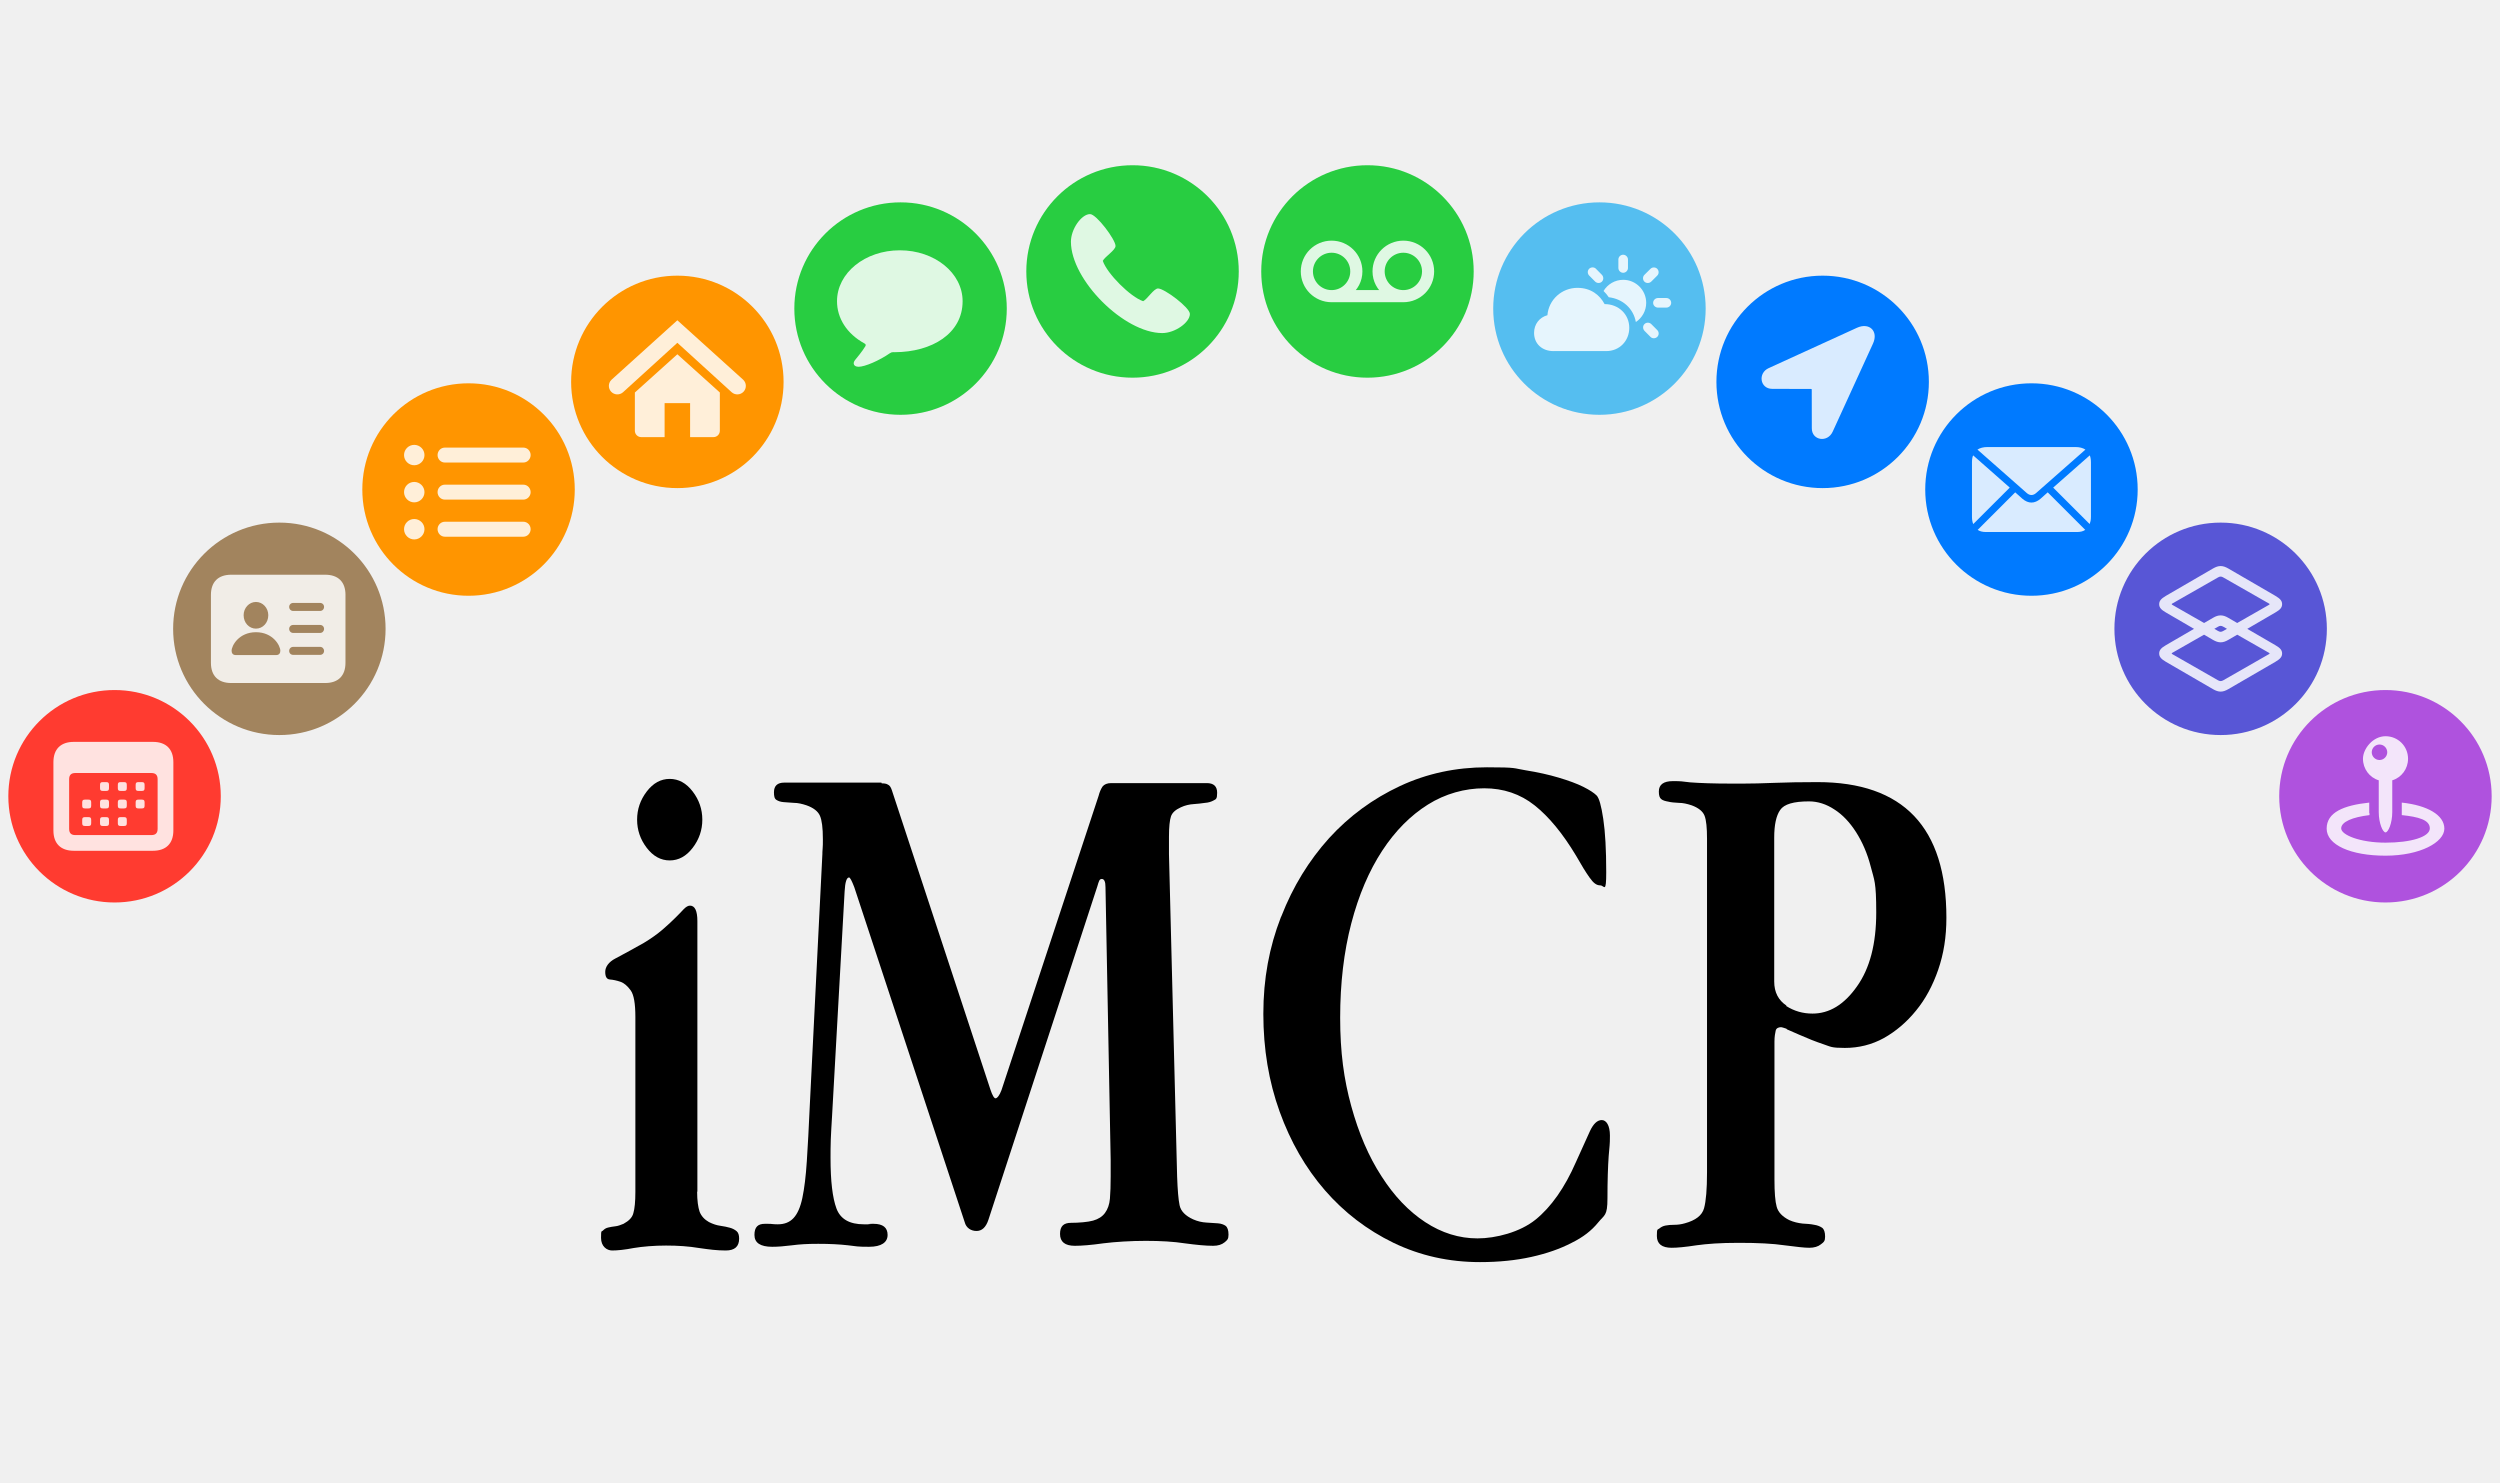
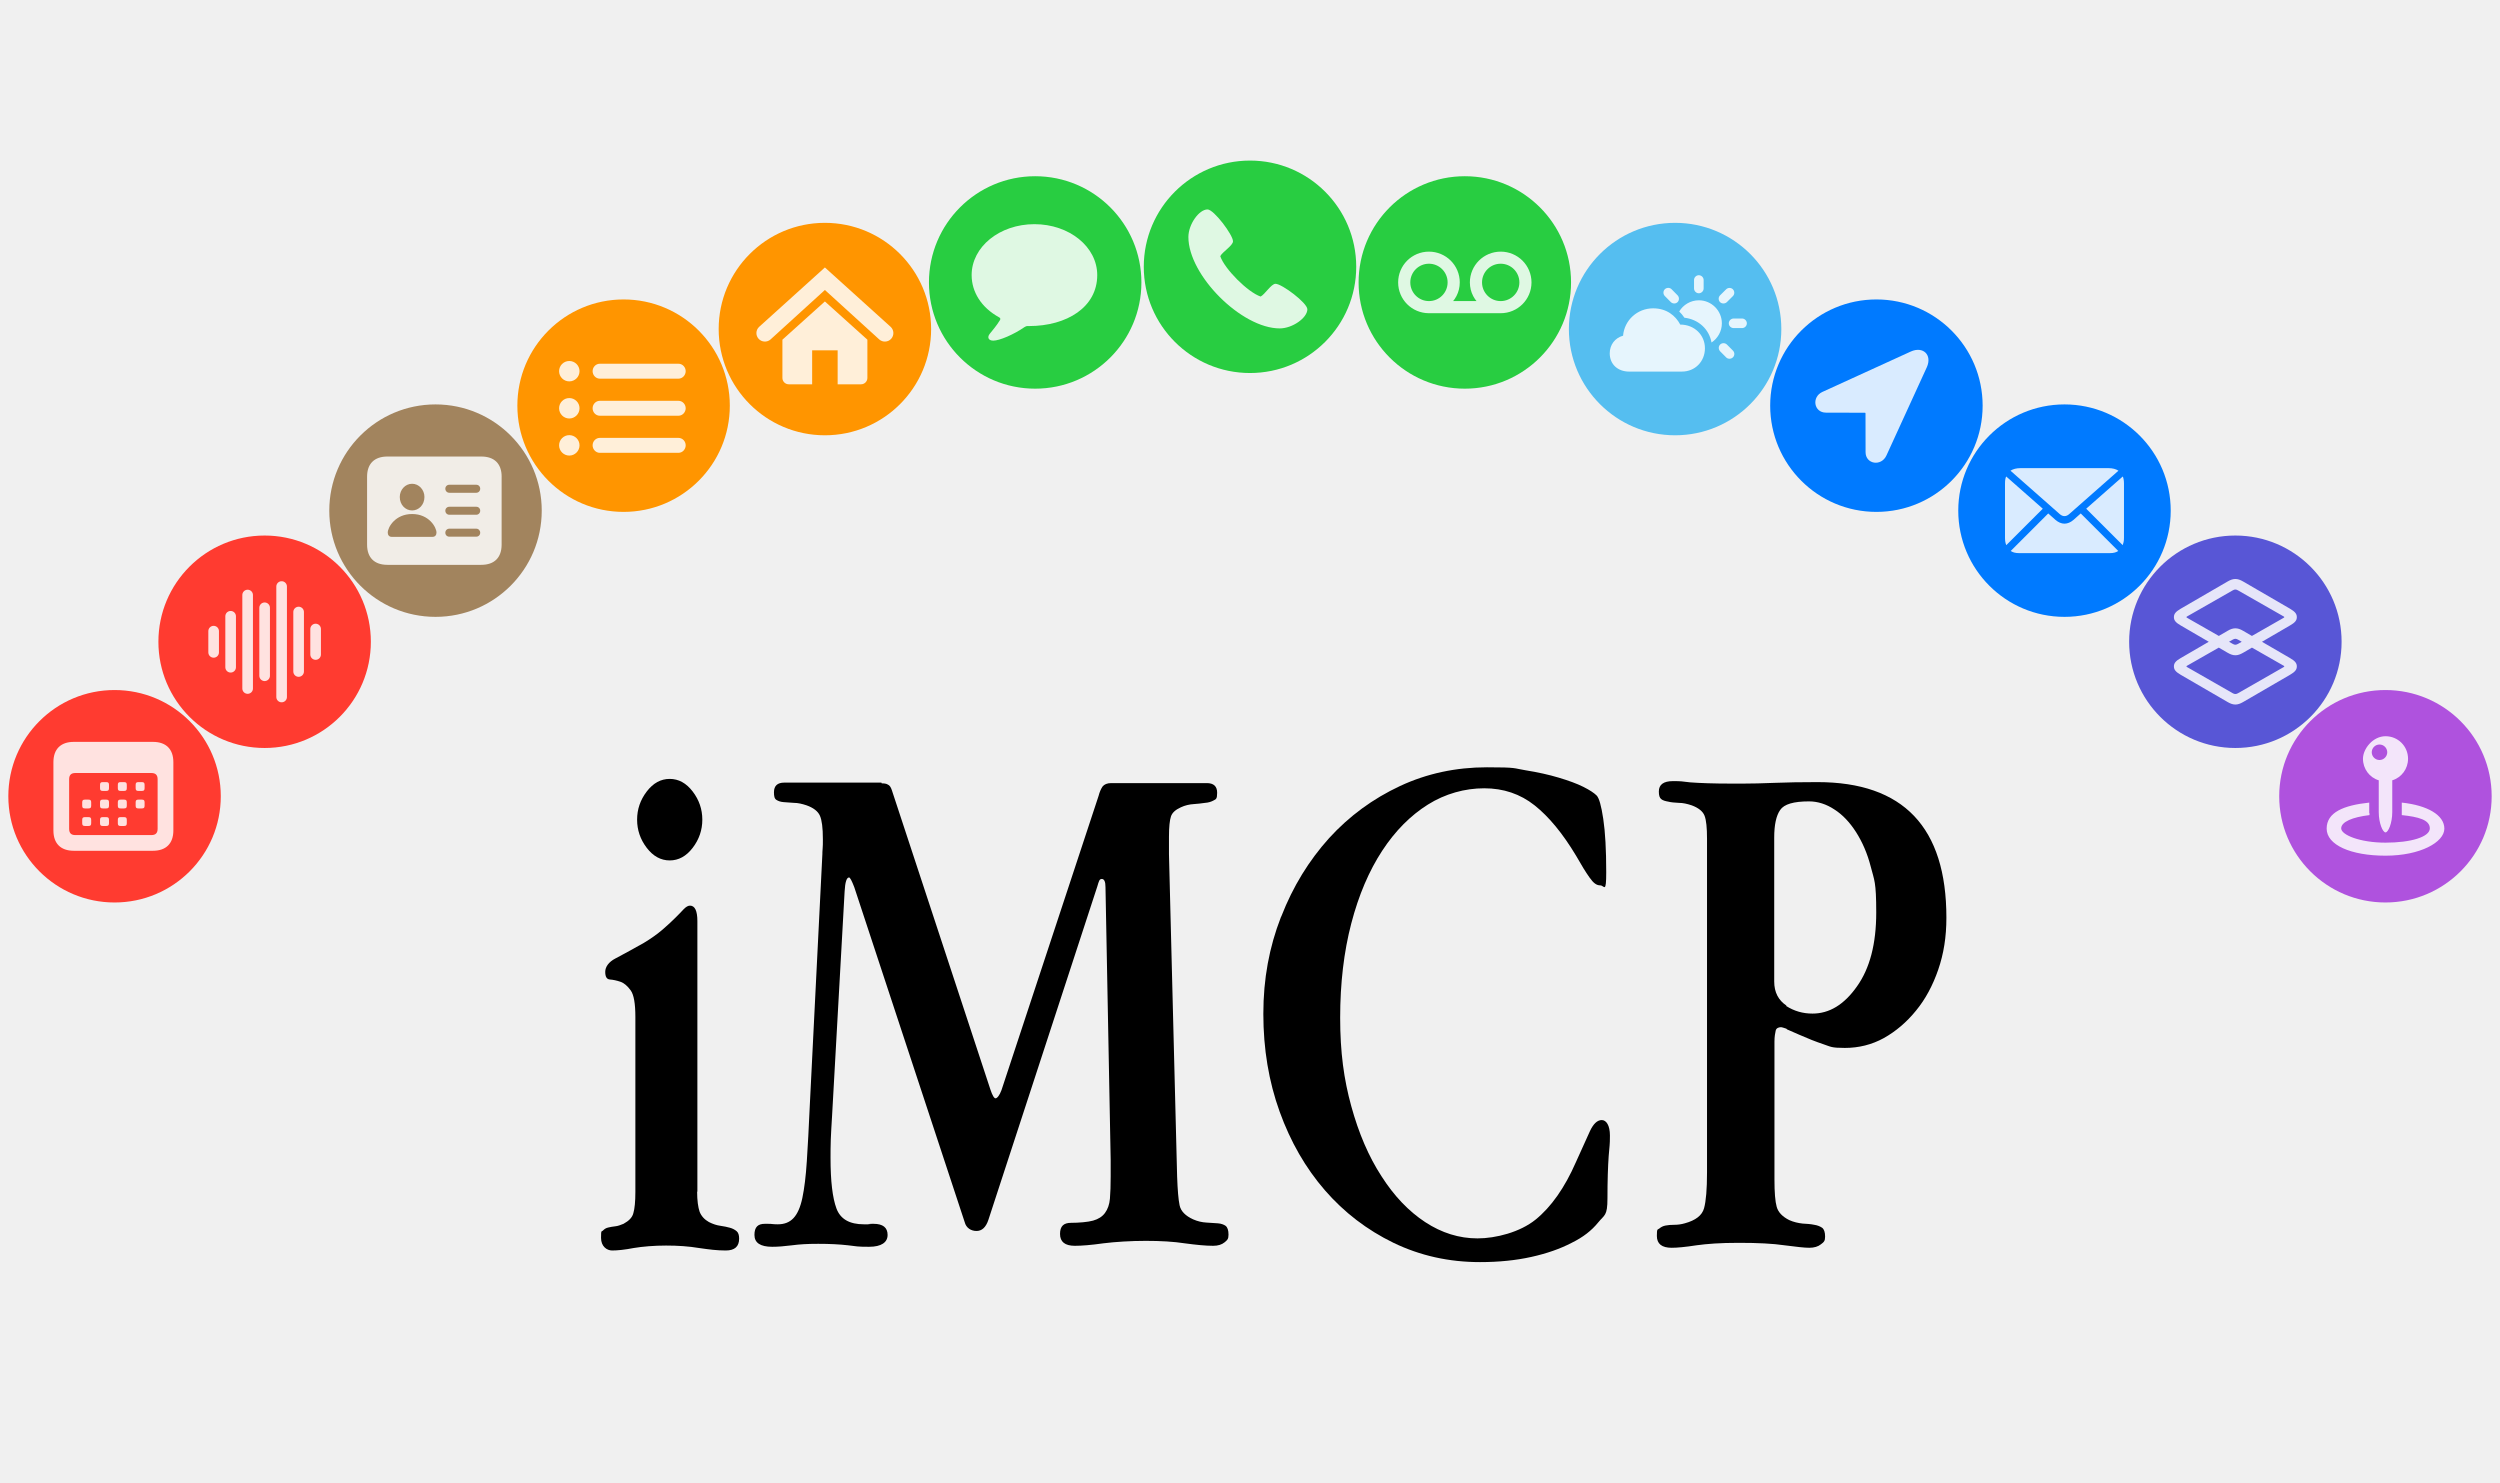
<svg xmlns="http://www.w3.org/2000/svg" viewBox="0 0 1012 600">
  <g fill="#000">
    <path d="M282.2,482.4c0,3.6.4,6.3,1,8.1.7,1.8,2,3.2,3.8,4.2,1.6.8,3.1,1.3,4.6,1.5s2.8.5,3.9.8,2,.8,2.7,1.4,1,1.6,1,3c0,3.2-1.8,4.8-5.4,4.8s-6.6-.4-10.8-1c-4.2-.7-8.6-1-13.4-1s-9.5.4-13.1,1c-3.6.7-6.5,1-8.7,1s-4.5-1.7-4.5-5.1.2-2.4.8-3,1.2-1,2.1-1.2c.9-.2,1.9-.4,2.9-.5s2.1-.5,3.3-1c2.2-1.2,3.6-2.6,4-4.4.5-1.7.8-4.5.8-8.5v-70.8c0-5.4-.6-9-1.9-10.8s-2.7-3-4.2-3.5-2.9-.8-4.2-.9-1.9-1.1-1.9-3.1,1.4-4,4.1-5.4,6.5-3.5,11.5-6.3c3-1.8,5.5-3.6,7.6-5.4,2.1-1.8,3.8-3.4,5.2-4.8,1.4-1.4,2.5-2.5,3.4-3.5.9-.9,1.7-1.4,2.5-1.4,2,0,3,2.1,3,6.3v109.5ZM280.4,320.4c2.6,3.4,3.9,7.2,3.9,11.4s-1.3,8-3.9,11.4-5.7,5.1-9.3,5.1-6.7-1.7-9.3-5.1c-2.6-3.4-3.9-7.2-3.9-11.4s1.3-8,3.9-11.4,5.7-5.1,9.3-5.1,6.7,1.7,9.3,5.1Z" />
    <path d="M356.9,317.1c1,0,1.9.1,2.5.5.7.3,1.2,1,1.6,2.2l39.9,121.2c.8,2.4,1.5,3.6,2.1,3.6s1.6-1.1,2.4-3.3l39.3-119.1c.4-1.6,1-2.9,1.6-3.8.7-.9,1.9-1.4,3.5-1.4h38.7c2.8,0,4.2,1.3,4.2,3.9s-.5,2.6-1.4,3.1-2,.9-3.5,1c-1.4.2-3,.4-4.6.5-1.7.1-3.5.5-5.2,1.3-2.2,1-3.5,2.2-4,3.7-.5,1.5-.8,4.2-.8,8.2v7.1l3.3,130.5c.2,5.4.5,9.2,1,11.6.5,2.4,2.4,4.3,5.5,5.7,1.8.8,3.6,1.2,5.4,1.3s3.4.2,4.6.3c1.3.1,2.4.5,3.1,1,.8.6,1.2,1.8,1.2,3.6s-.5,2.2-1.6,3.1-2.6,1.4-4.6,1.4c-3.2,0-7-.4-11.5-1-4.5-.7-9.8-1-15.8-1s-12.4.4-17.2,1c-4.9.7-8.8,1-11.5,1-4,0-6-1.6-6-4.8s1.5-4.5,4.5-4.5,6.8-.3,8.9-.9c2.1-.6,3.7-1.6,4.8-3.1,1.1-1.5,1.8-3.4,2-5.8s.3-5.4.3-8.9v-6.9l-2.1-110.3c0-2.2-.5-3.3-1.5-3.3s-1.2,1-1.8,3l-44.1,135c-1,3-2.6,4.5-4.8,4.5s-4.2-1.2-4.8-3.6l-44.7-135.6c-1-2.6-1.7-3.9-2.1-3.9-1,0-1.6,1.9-1.8,5.7l-5.1,91.2c-.2,3.4-.4,6.5-.5,9.2-.1,2.8-.1,5.3-.1,7.5,0,9.3.8,16.1,2.4,20.4,1.6,4.3,5.3,6.4,11.1,6.4s1.2,0,1.8-.1c.6-.1,1.3-.1,2.1-.1,3.8,0,5.7,1.5,5.7,4.5s-2.5,4.8-7.5,4.8-5-.2-8.5-.6-7.5-.6-12.1-.6-7.5.2-10.6.6-5.8.6-8,.6c-4.8,0-7.2-1.6-7.2-4.8s1.4-4.5,4.2-4.5,2.2,0,3.1.1,1.6.1,2.2.1c2.6,0,4.7-.8,6.3-2.5,1.6-1.7,2.8-4.4,3.6-8.2.8-3.8,1.4-8.7,1.8-14.8s.8-13.5,1.2-22.5l5.1-101.9c0-.4,0-1.1.1-2.1s.1-2.3.1-3.9c0-4.6-.4-7.7-1.2-9.5-.8-1.8-2.6-3.2-5.4-4.2-1.8-.6-3.5-1-5.1-1-1.6-.1-3-.2-4.2-.3-1.2-.1-2.1-.4-2.9-.9s-1-1.5-1-3.1c0-2.6,1.4-3.9,4.2-3.9h39.3Z" />
    <path d="M518.7,370.9c4.7-12.1,11.2-22.6,19.3-31.6,8.2-9,17.8-16,28.7-21.1s22.7-7.6,35.2-7.6,10.6.4,15.6,1.2,9.5,1.8,13.5,3,7.3,2.4,9.9,3.7c2.6,1.3,4.4,2.5,5.4,3.5s1.9,4.1,2.7,9.5c.8,5.3,1.2,12.5,1.2,21.5s-.8,5.4-2.4,5.4-2.8-1-4.3-3.1-3.3-5-5.5-8.9c-5.4-9-11-15.8-16.8-20.4s-12.6-6.9-20.4-6.9-15.8,2.2-22.8,6.6c-7,4.4-13.2,10.6-18.5,18.7s-9.5,17.9-12.5,29.4-4.5,24.2-4.5,38.2,1.5,24.9,4.5,35.8,7,20.3,12.2,28.3c5.1,8,11,14.2,17.7,18.6s13.8,6.6,21.2,6.6,17.2-2.5,23.5-7.6,11.8-12.9,16.3-23.2c2.4-5.4,4.3-9.6,5.7-12.6s3-4.5,4.8-4.5,3.3,2.1,3.3,6.3-.2,4-.5,8.2-.5,10-.5,17.2-1.2,6.6-3.8,9.8-6,5.9-10.7,8.2c-4.6,2.4-10,4.3-16.3,5.7-6.3,1.4-13.2,2.1-20.8,2.1-12.6,0-24.2-2.6-35-7.8-10.7-5.2-20-12.3-27.8-21.3s-13.9-19.6-18.3-31.8c-4.4-12.2-6.6-25.4-6.6-39.6s2.4-27,7.1-39.1h0Z" />
    <path d="M723.1,416.4c-1.2-.4-1.9-.6-2.1-.6-1.2,0-2,.5-2.2,1.4s-.5,2.4-.5,4.4v55.9c0,5.2.3,8.9.9,11,.6,2.2,2.3,4,5.1,5.4,1.8.8,3.6,1.2,5.4,1.4,1.8.1,3.3.2,4.7.5,1.3.2,2.3.6,3.2,1.2.8.6,1.2,1.8,1.2,3.6s-.5,2.2-1.7,3.1c-1.1.9-2.7,1.4-4.7,1.4s-5.3-.4-10-1c-4.7-.7-10.8-1-18.5-1s-12.8.4-17.2,1c-4.5.7-7.8,1-10,1-4,0-6-1.6-6-4.8s.3-2.4,1-3,1.5-1,2.5-1.2,2.2-.3,3.6-.3,2.8-.2,4.2-.6c4.4-1.2,7-3.2,7.8-6.1.8-2.9,1.2-7.7,1.2-14.5v-135.1c0-4.4-.3-7.5-1-9.3-.7-1.8-2.5-3.2-5.2-4.2-1.8-.6-3.5-1-5.2-1-1.7-.1-3.2-.2-4.3-.5-1.2-.2-2.2-.5-2.8-1-.7-.5-1-1.5-1-3.1,0-2.8,1.9-4.2,5.7-4.2s3.2.1,7,.5c3.9.3,9.5.5,16.7.5h4.8c3.4,0,7.6-.1,12.6-.3,5-.2,10.8-.3,17.4-.3,34.8,0,52.2,18.3,52.2,54.9c0,7.8-1.1,14.6-3.3,21s-5.2,12-9,16.6c-3.8,4.7-8.2,8.4-13,11.1-4.9,2.7-10.2,4-15.8,4s-5.7-.5-8.7-1.5-6.3-2.3-9.9-3.9l-4.8-2.1h0ZM723,407.2c3.3,2.1,6.8,3.1,10.7,3.1,6.8,0,12.8-3.6,18-11,5.2-7.3,7.8-17.2,7.8-29.9s-.8-13-2.2-18.5-3.5-10.2-6-14.1-5.4-7-8.7-9.1c-3.3-2.2-6.8-3.3-10.3-3.3-6.2,0-10.1,1.1-11.7,3.5-1.6,2.3-2.4,6-2.4,11.2v58.2c0,4.4,1.7,7.6,5,9.8Z" />
  </g>
  <svg version="1.1" viewBox="0 0 100 100" x="3.373" y="279.327" width="86" height="86">
    <circle fill="#FF3B30" cx="50" cy="50" r="50" />
    <g fill="#fff" fill-opacity="0.85">
      <path d="M30.83,75.66h37.23c6.18,0,9.62-3.42,9.62-9.56v-32.15c0-6.14-3.44-9.55-9.62-9.55H30.83c-6.17,0-9.61,3.4-9.61,9.55v32.15c0,6.15,3.44,9.56,9.61,9.56ZM31.52,68.27c-1.92,0-2.9-.9-2.9-2.94v-23.34c0-2.03.99-2.93,2.9-2.93h35.83c1.91,0,2.92.89,2.92,2.93v23.34c0,2.05-1.01,2.94-2.92,2.94H31.52ZM44.49,47.49h1.55c1,0,1.34-.31,1.34-1.3v-1.55c0-.99-.34-1.3-1.34-1.3h-1.55c-.99,0-1.33.31-1.33,1.3v1.55c0,.99.34,1.3,1.33,1.3ZM52.86,47.49h1.57c.99,0,1.33-.31,1.33-1.3v-1.55c0-.99-.34-1.3-1.33-1.3h-1.57c-.98,0-1.32.31-1.32,1.3v1.55c0,.99.34,1.3,1.32,1.3ZM61.25,47.49h1.57c.98,0,1.32-.31,1.32-1.3v-1.55c0-.99-.35-1.3-1.32-1.3h-1.57c-.98,0-1.32.31-1.32,1.3v1.55c0,.99.35,1.3,1.32,1.3ZM36.11,55.73h1.57c.98,0,1.32-.31,1.32-1.28v-1.57c0-.99-.35-1.3-1.32-1.3h-1.57c-.98,0-1.34.31-1.34,1.3v1.57c0,.98.36,1.28,1.34,1.28ZM44.49,55.73h1.55c1,0,1.34-.31,1.34-1.28v-1.57c0-.99-.34-1.3-1.34-1.3h-1.55c-.99,0-1.33.31-1.33,1.3v1.57c0,.98.34,1.28,1.33,1.28ZM52.86,55.73h1.57c.99,0,1.33-.31,1.33-1.28v-1.57c0-.99-.34-1.3-1.33-1.3h-1.57c-.98,0-1.32.31-1.32,1.3v1.57c0,.98.34,1.28,1.32,1.28ZM61.25,55.73h1.57c.98,0,1.32-.31,1.32-1.28v-1.57c0-.99-.35-1.3-1.32-1.3h-1.57c-.98,0-1.32.31-1.32,1.3v1.57c0,.98.35,1.28,1.32,1.28ZM36.11,63.99h1.57c.98,0,1.32-.32,1.32-1.3v-1.57c0-.99-.35-1.3-1.32-1.3h-1.57c-.98,0-1.34.31-1.34,1.3v1.57c0,.98.36,1.3,1.34,1.3ZM44.49,63.99h1.55c1,0,1.34-.32,1.34-1.3v-1.57c0-.99-.34-1.3-1.34-1.3h-1.55c-.99,0-1.33.31-1.33,1.3v1.57c0,.98.34,1.3,1.33,1.3ZM52.86,63.99h1.57c.99,0,1.33-.32,1.33-1.3v-1.57c0-.99-.34-1.3-1.33-1.3h-1.57c-.98,0-1.32.31-1.32,1.3v1.57c0,.98.34,1.3,1.32,1.3Z" />
    </g>
  </svg>
-   <svg version="1.1" viewBox="0 0 100 100" x="70.084" y="211.550" width="86" height="86">
+   <svg viewBox="0 0 100 100" x="64.122" y="216.785" width="86" height="86">
+     <circle fill="#ff3b30" cx="50" cy="50" r="50" />
+     <g stroke="#fff" stroke-opacity="0.85" stroke-width="5" stroke-linecap="round">
+       <path d="M26 45V55M34 38V62M42 28V72M50 34V66M58 24V76M66 36V64M74 44V56" />
+     </g>
+   </svg>
+   <svg version="1.1" viewBox="0 0 100 100" x="133.295" y="163.707" width="86" height="86">
    <circle fill="#a2845e" cx="50" cy="50" r="50" />
    <g fill="#fff" fill-opacity="0.85">
      <path class="st1" d="M81.12,34.03v31.97c0,6.1-3.41,9.51-9.57,9.51H27.35c-6.14,0-9.56-3.4-9.56-9.51v-31.97c0-6.11,3.42-9.5,9.56-9.5h44.21c6.16,0,9.57,3.39,9.57,9.5ZM27.52,60.35c0,1.1.64,1.99,1.84,1.99h19.25c1.22,0,1.85-.89,1.85-1.99,0-2.48-3.49-8.76-11.47-8.76s-11.47,6.27-11.47,8.76ZM56.53,58.49c-1.11,0-1.91.84-1.91,1.91s.8,1.86,1.91,1.86h12.64c1.07,0,1.87-.8,1.87-1.86s-.8-1.91-1.87-1.91h-12.64ZM56.53,48.17c-1.11,0-1.91.82-1.91,1.86s.8,1.91,1.91,1.91h12.64c1.07,0,1.87-.84,1.87-1.91s-.8-1.86-1.87-1.86h-12.64ZM33.18,43.58c0,3.62,2.61,6.33,5.8,6.33,3.21,0,5.81-2.71,5.81-6.33,0-3.41-2.6-6.23-5.81-6.23s-5.8,2.82-5.8,6.23ZM56.53,37.81c-1.11,0-1.91.82-1.91,1.87s.8,1.91,1.91,1.91h12.64c1.07,0,1.87-.84,1.87-1.91s-.8-1.87-1.87-1.87h-12.64Z" />
    </g>
  </svg>
-   <svg version="1.1" viewBox="0 0 100 100" x="146.665" y="155.165" width="86" height="86">
+   <svg version="1.1" viewBox="0 0 100 100" x="209.429" y="121.215" width="86" height="86">
    <circle fill="#ff9500" cx="50" cy="50" r="50" />
    <g fill="#fff" fill-opacity=".85">
      <path d="M38.83,72.2h36.98c1.91,0,3.42-1.64,3.42-3.53s-1.48-3.51-3.42-3.51h-36.98c-1.92,0-3.41,1.62-3.41,3.51s1.51,3.53,3.41,3.53Z" />
      <path d="M24.44,73.49c2.65,0,4.82-2.17,4.82-4.82s-2.17-4.8-4.82-4.8-4.8,2.15-4.8,4.8,2.17,4.82,4.8,4.82Z" />
      <path d="M38.83,54.74h36.98c1.91,0,3.42-1.64,3.42-3.51s-1.48-3.52-3.42-3.52h-36.98c-1.92,0-3.41,1.62-3.41,3.52s1.51,3.51,3.41,3.51Z" />
      <path d="M24.44,56.04c2.65,0,4.82-2.17,4.82-4.82s-2.17-4.8-4.82-4.8-4.8,2.15-4.8,4.8,2.17,4.82,4.8,4.82Z" />
      <path d="M38.83,37.29h36.98c1.91,0,3.42-1.64,3.42-3.52s-1.48-3.51-3.42-3.51h-36.98c-1.92,0-3.41,1.62-3.41,3.51s1.51,3.52,3.41,3.52Z" />
      <path d="M24.44,38.57c2.65,0,4.82-2.15,4.82-4.8s-2.17-4.8-4.82-4.8-4.8,2.15-4.8,4.8,2.17,4.8,4.8,4.8Z" />
    </g>
  </svg>
-   <svg viewBox="0 0 100 100" x="231.193" y="111.587" width="86" height="86">
+   <svg viewBox="0 0 100 100" x="290.918" y="90.206" width="86" height="86">
    <circle fill="#ff9500" cx="50" cy="50" r="50" />
    <g fill="#fff" opacity=".85">
      <path d="M50,21 81,49a4,4 0 0 1-5.4,5.9L50,31.6 24.4,54.9A4,4 0 0 1 19,49Z" />
      <path fill-rule="evenodd" d="M50,37 70,55V73a3,3 0 0 1-3,3H33a3,3 0 0 1-3-3V55ZM44,60h12v16H44Z" />
    </g>
  </svg>
-   <svg viewBox="0 0 100 100" x="321.545" y="81.913" width="86" height="86">
+   <svg viewBox="0 0 100 100" x="376.041" y="71.335" width="86" height="86">
    <circle fill="#28cd41" cx="50" cy="50" r="50" />
    <g fill="#fff" fill-opacity="0.85">
      <path d="M30.19,77.4c3.04,0,9.82-2.94,14.79-6.39.59-.4,1.01-.5,1.53-.5.3.01.53.02.7.02,17.63-.04,32-8.83,32-23.99,0-13.3-13.15-23.97-29.56-23.97s-29.56,10.67-29.56,23.97c0,7.9,4.52,15.26,12.9,19.86.63.34.75.71.46,1.29-1.56,2.6-3.8,5.19-4.83,6.48-1.36,1.68-.56,3.21,1.57,3.21Z" />
    </g>
  </svg>
-   <svg viewBox="0 0 100 100" x="415.450" y="66.887" width="86" height="86">
+   <svg viewBox="0 0 100 100" x="463.000" y="65.000" width="86" height="86">
    <circle fill="#28cd41" cx="50" cy="50" r="50" />
    <g fill="#fff" fill-opacity="0.85">
      <path d="M30,23c-4,0-9,7-9,13,0,18,25,43,43,43,6,0,13-5,13-9,0-3-12-12-15-12-2,0-5,5-7,6-6-2-17-13-19-19,1-2,6-5,6-7,0-3-9-15-12-15Z" />
    </g>
  </svg>
-   <svg viewBox="0 0 100 100" x="510.550" y="66.887" width="86" height="86">
+   <svg viewBox="0 0 100 100" x="549.959" y="71.335" width="86" height="86">
    <circle fill="#28cd41" cx="50" cy="50" r="50" />
    <g fill="#fff" stroke="#fff" stroke-width="22" stroke-linejoin="round" opacity="0.85">
      <path transform="translate(20.000 36.882) scale(0.12596)" d="M1.06581e-14 104.043C1.06581e-14 161.656 46.572 208.086 104.043 208.086L372.297 208.086C429.839 208.086 476.341 161.585 476.341 104.043C476.341 46.431 429.768 0 372.297 0C314.685 0 268.048 46.502 268.048 104.043C268.048 137.03 284.031 166.78 309.472 184.8L166.868 184.8C192.309 166.78 208.292 137.03 208.292 104.043C208.292 46.431 161.72 0 104.043 0C46.502 0 1.06581e-14 46.502 1.06581e-14 104.043ZM23.421 103.908C23.421 59.335 59.605 23.151 104.178 23.151C148.752 23.151 184.865 59.335 184.865 103.908C184.865 148.617 148.752 184.8 104.178 184.8C59.605 184.8 23.421 148.617 23.421 103.908ZM291.476 103.908C291.476 59.335 327.589 23.151 372.162 23.151C416.736 23.151 453.055 59.335 453.055 103.908C453.055 148.617 416.736 184.8 372.162 184.8C327.589 184.8 291.476 148.617 291.476 103.908Z" />
    </g>
  </svg>
-   <svg version="1.1" viewBox="0 0 100 100" x="604.455" y="81.913" width="86" height="86">
+   <svg version="1.1" viewBox="0 0 100 100" x="635.082" y="90.206" width="86" height="86">
    <circle fill="#55bef0" cx="50" cy="50" r="50" />
    <g fill="#fff" fill-opacity=".85">
      <path d="M74.42,57.32l2.79,2.8c.88.88.9,2.32.02,3.18-.87.87-2.36.91-3.21.02l-2.8-2.82c-.87-.91-.9-2.34-.02-3.21.87-.87,2.32-.86,3.21.02ZM72.01,47.29c0,3.77-1.94,7.1-4.87,9.04-1.12-6.3-6.15-10.91-12.76-11.67-.7-1.05-1.51-2.04-2.45-2.94,1.89-3.15,5.34-5.26,9.26-5.26,5.95,0,10.82,4.87,10.82,10.84ZM83.77,47.3c0,1.24-1.03,2.24-2.27,2.24h-3.94c-1.23,0-2.29-.99-2.29-2.24s1.06-2.27,2.29-2.27h3.94c1.24,0,2.27,1.03,2.27,2.27ZM77.2,31.29c.87.87.88,2.34-.01,3.21l-2.8,2.79c-.88.87-2.35.89-3.23.03-.87-.87-.87-2.35.03-3.22l2.81-2.79c.89-.89,2.33-.89,3.21-.03ZM48.37,31.28l2.78,2.82c.86.89.88,2.34.02,3.21-.87.87-2.32.86-3.22-.04l-2.78-2.81c-.86-.86-.89-2.31-.02-3.19.87-.87,2.37-.88,3.22,0ZM63.43,26.92v3.95c0,1.24-1.03,2.28-2.27,2.28s-2.25-1.05-2.25-2.28v-3.95c0-1.24,1.03-2.27,2.25-2.27s2.27,1.04,2.27,2.27Z" />
      <path d="M28.42,70.01h24.81c6.15,0,10.81-4.74,10.81-10.97s-4.91-11.15-11.61-11.15c-2.24-4.2-6.41-7.65-12.77-7.65-7.41,0-13.54,5.56-14.15,12.88-3.78,1.03-6.28,4.25-6.28,8.31,0,5.07,3.69,8.59,9.19,8.59Z" />
    </g>
  </svg>
-   <svg version="1.1" viewBox="0 0 100 100" x="694.807" y="111.587" width="86" height="86">
+   <svg version="1.1" viewBox="0 0 100 100" x="716.571" y="121.215" width="86" height="86">
    <circle fill="#007aff" cx="50" cy="50" r="50" />
    <g fill="#fff" fill-opacity="0.85">
      <path d="M26.24,53.28l18.31.05c.23,0,.32.09.32.31l.03,18.25c0,5.68,7.4,6.9,9.84,1.51l18.98-41.47c2.65-5.85-1.77-10.03-7.54-7.41l-41.58,19c-5.21,2.36-4.09,9.75,1.64,9.76Z" />
    </g>
  </svg>
-   <svg viewBox="0 0 100 100" x="779.335" y="155.165" width="86" height="86">
+   <svg viewBox="0 0 100 100" x="792.705" y="163.707" width="86" height="86">
    <circle fill="#007aff" cx="50" cy="50" r="50" />
    <g fill="#fff" fill-opacity="0.85">
      <path d="M49.99 52.58Q48.85 52.58 47.76 51.62L24.58 31.2Q26.43 30 29.29 30H70.71Q73.57 30 75.4 31.2L52.22 51.62Q51.15 52.58 49.99 52.58ZM22.6 66.25Q22.32 65.6 22.16 64.76Q22 63.92 22 62.81V37.19Q22 35.98 22.17 35.12Q22.35 34.27 22.56 33.92L39.78 49.09ZM28.59 70Q27.31 70 26.33 69.73Q25.34 69.45 24.69 68.98L42.35 51.32L45.74 54.34Q46.76 55.22 47.83 55.67Q48.9 56.13 49.99 56.13Q51.08 56.13 52.16 55.67Q53.24 55.22 54.26 54.34L57.65 51.32L75.31 68.98Q74.66 69.45 73.67 69.73Q72.69 70 71.41 70ZM77.4 66.25 60.22 49.09 77.44 33.92Q77.63 34.27 77.81 35.12Q78 35.98 78 37.19V62.81Q78 63.92 77.83 64.76Q77.65 65.6 77.4 66.25Z" />
    </g>
  </svg>
-   <svg viewBox="0 0 100 100" x="855.916" y="211.550" width="86" height="86">
+   <svg viewBox="0 0 100 100" x="861.878" y="216.785" width="86" height="86">
    <circle fill="#5856d6" cx="50" cy="50" r="50" />
    <g fill="#fff" fill-opacity="0.85" transform="translate(50 50) scale(0.58) translate(-62.33895 34.1361)">
      <path d="M62.334 16.811C64.314 16.811 66.211 16.168 68.574 14.81L106.744-7.354C110.703-9.686 112.217-11.448 112.217-14.144C112.217-16.778 110.703-18.593 106.744-20.873L68.574-43.047C66.211-44.446 64.314-45.038 62.334-45.038C60.364-45.038 58.467-44.446 56.104-43.047L17.935-20.873C13.975-18.593 12.461-16.778 12.461-14.144C12.461-11.448 13.975-9.686 17.935-7.354L56.104 14.81C58.467 16.168 60.364 16.811 62.334 16.811ZM62.334 8.274C61.628 8.274 61.006 8.087 60.187 7.621L23.031-13.653C22.78-13.758 22.655-13.873 22.655-14.144C22.655-14.353 22.78-14.468 23.031-14.625L60.187-35.847C61.006-36.314 61.628-36.552 62.334-36.552C63.039-36.552 63.672-36.314 64.491-35.847L101.648-14.625C101.898-14.468 102.023-14.353 102.023-14.144C102.023-13.873 101.898-13.758 101.648-13.653L64.491 7.621C63.672 8.087 63.039 8.274 62.334 8.274ZM62.334-23.183C64.314-23.183 66.211-23.816 68.574-25.174L106.744-47.399C110.703-49.68 112.217-51.442 112.217-54.128C112.217-56.824 110.703-58.576 106.744-60.919L68.574-83.082C66.211-84.44 64.314-85.083 62.334-85.083C60.364-85.083 58.467-84.44 56.104-83.082L17.935-60.919C13.975-58.576 12.461-56.824 12.461-54.128C12.461-51.442 13.975-49.68 17.935-47.399L56.104-25.174C58.467-23.816 60.364-23.183 62.334-23.183ZM62.334-31.72C61.628-31.72 61.006-31.959 60.187-32.425L23.031-53.648C22.78-53.752 22.655-53.919 22.655-54.128C22.655-54.389 22.78-54.514 23.031-54.619L60.187-75.841C61.006-76.308 61.628-76.546 62.334-76.546C63.039-76.546 63.672-76.308 64.491-75.841L101.648-54.619C101.898-54.514 102.023-54.389 102.023-54.128C102.023-53.919 101.898-53.752 101.648-53.648L64.491-32.425C63.672-31.959 63.039-31.72 62.334-31.72Z" />
    </g>
  </svg>
  <svg version="1.1" viewBox="0 0 100 100" x="922.627" y="279.327" width="86" height="86">
    <circle fill="#af52de" cx="50" cy="50" r="50" />
    <g fill="#fff" fill-opacity="0.85">
      <path d="M42.49,57.93v.94c-8.01.94-13.32,3.18-13.32,6.25s8.84,6.72,20.86,6.72,20.86-2.71,20.86-6.72-5.3-5.42-13.2-6.25v-5.89c12.14,1.3,20.04,5.89,20.04,12.26s-11.31,12.73-27.7,12.73-27.7-5.07-27.7-12.73,7.9-10.96,20.04-12.26v4.95h.12Z" />
      <path d="M60.64,32.35c0,4.71-3.06,8.84-7.43,10.14v14.97c0,5.19-1.89,9.55-3.18,9.55s-3.18-4.36-3.18-9.55v-14.97c-4.36-1.3-7.43-5.42-7.43-10.14s4.71-10.61,10.61-10.61,10.61,4.71,10.61,10.61ZM43.55,29.29c0,2,1.65,3.65,3.65,3.65s3.65-1.65,3.65-3.65-1.65-3.65-3.65-3.65-3.65,1.65-3.65,3.65h0Z" />
    </g>
  </svg>
</svg>
